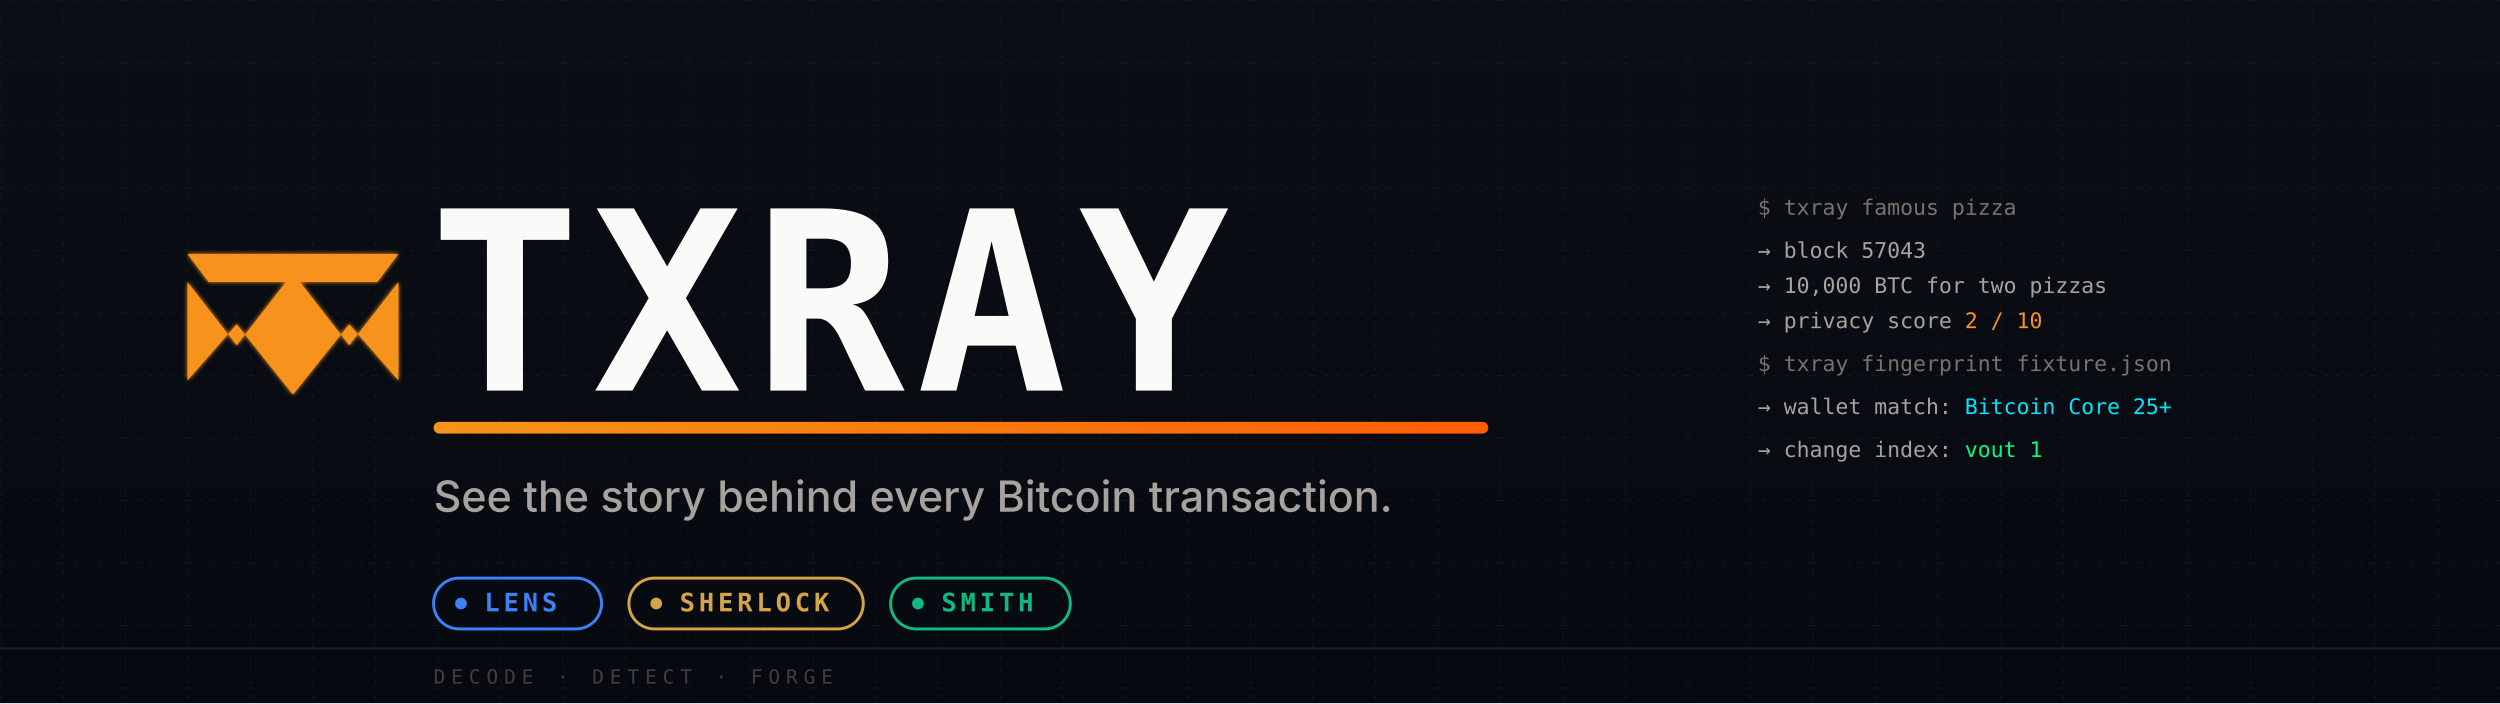
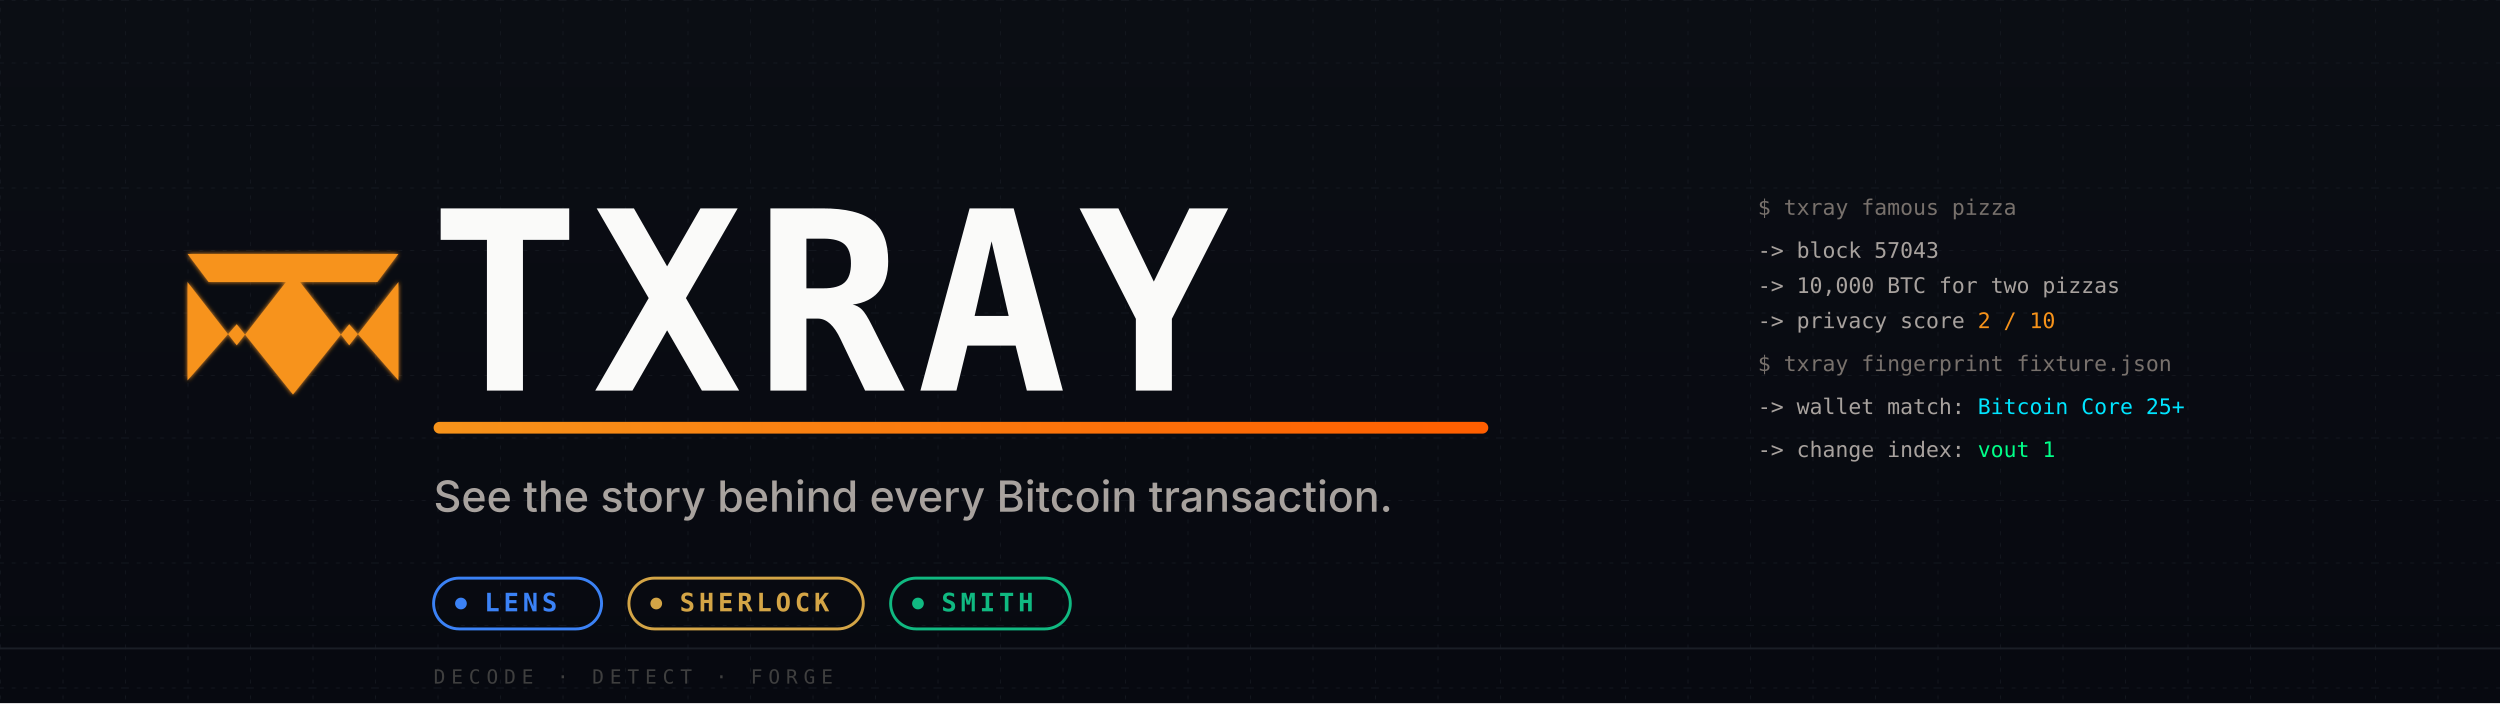
<svg xmlns="http://www.w3.org/2000/svg" viewBox="0 0 1280 360" width="1280" height="360" role="img" aria-label="txray - see the story behind every Bitcoin transaction">
  <defs>
    <pattern id="grid" width="32" height="32" patternUnits="userSpaceOnUse">
      <path d="M 32 0 L 0 0 0 32" fill="none" stroke="#1A1E26" stroke-width="1" stroke-dasharray="2 4" />
    </pattern>
    <linearGradient id="bg" x1="0" y1="0" x2="0" y2="1">
      <stop offset="0%" stop-color="#0B0E14" />
      <stop offset="100%" stop-color="#070910" />
    </linearGradient>
    <linearGradient id="accent" x1="0" y1="0" x2="1" y2="0">
      <stop offset="0%" stop-color="#F7931A" />
      <stop offset="100%" stop-color="#FF5E00" />
    </linearGradient>
    <filter id="glow" x="-50%" y="-50%" width="200%" height="200%">
      <feGaussianBlur stdDeviation="6" result="b" />
      <feMerge>
        <feMergeNode in="b" />
        <feMergeNode in="SourceGraphic" />
      </feMerge>
    </filter>
  </defs>
  <rect width="1280" height="360" fill="url(#bg)" />
  <rect width="1280" height="360" fill="url(#grid)" opacity="0.6" />
  <g transform="translate(96 130) scale(0.18)" fill="#F7931A" filter="url(#glow)">
    <path d="M 0 0 L 600 0 L 540 80 L 320 80 L 460 260 L 600 80 L 600 360 L 460 200 L 300 400 L 140 200 L 0 360 L 0 80 L 140 260 L 280 80 L 60 80 Z" />
  </g>
  <text x="220" y="200" font-family="'JetBrains Mono','Fira Mono',ui-monospace,monospace" font-weight="800" font-size="128" letter-spacing="6" fill="#FAFAF9">TXRAY</text>
  <rect x="222" y="216" width="540" height="6" fill="url(#accent)" rx="3" />
  <text x="222" y="262" font-family="'Inter','Helvetica Neue',Arial,sans-serif" font-weight="500" font-size="22" fill="#A8A29E">
    See the story behind every Bitcoin transaction.
  </text>
  <g font-family="'JetBrains Mono','Fira Mono',ui-monospace,monospace" font-weight="700" font-size="13" letter-spacing="2">
    <g transform="translate(222 296)">
      <rect width="86" height="26" rx="13" fill="none" stroke="#3B82F6" stroke-width="1.5" />
      <circle cx="14" cy="13" r="3" fill="#3B82F6" />
      <text x="26" y="17" fill="#3B82F6">LENS</text>
    </g>
    <g transform="translate(322 296)">
      <rect width="120" height="26" rx="13" fill="none" stroke="#D4A546" stroke-width="1.5" />
      <circle cx="14" cy="13" r="3" fill="#D4A546" />
      <text x="26" y="17" fill="#D4A546">SHERLOCK</text>
    </g>
    <g transform="translate(456 296)">
      <rect width="92" height="26" rx="13" fill="none" stroke="#10B981" stroke-width="1.5" />
      <circle cx="14" cy="13" r="3" fill="#10B981" />
      <text x="26" y="17" fill="#10B981">SMITH</text>
    </g>
  </g>
  <g transform="translate(900 110)" font-family="'JetBrains Mono','Fira Mono',ui-monospace,monospace" font-size="11" fill="#78716C">
    <text x="0" y="0">$ txray famous pizza</text>
-     <text x="0" y="22" fill="#A8A29E">→ block 57043</text>
-     <text x="0" y="40" fill="#A8A29E">→ 10,000 BTC for two pizzas</text>
-     <text x="0" y="58" fill="#A8A29E">→ privacy score <tspan fill="#F7931A">2 / 10</tspan>
+     <text x="0" y="22" fill="#A8A29E">-&gt; block 57043</text>
+     <text x="0" y="40" fill="#A8A29E">-&gt; 10,000 BTC for two pizzas</text>
+     <text x="0" y="58" fill="#A8A29E">-&gt; privacy score <tspan fill="#F7931A">2 / 10</tspan>
    </text>
    <text x="0" y="80">$ txray fingerprint fixture.json</text>
-     <text x="0" y="102" fill="#A8A29E">→ wallet match: <tspan fill="#00E5FF">Bitcoin Core 25+</tspan>
+     <text x="0" y="102" fill="#A8A29E">-&gt; wallet match: <tspan fill="#00E5FF">Bitcoin Core 25+</tspan>
    </text>
-     <text x="0" y="124" fill="#A8A29E">→ change index: <tspan fill="#00FF88">vout 1</tspan>
+     <text x="0" y="124" fill="#A8A29E">-&gt; change index: <tspan fill="#00FF88">vout 1</tspan>
    </text>
  </g>
  <line x1="0" y1="332" x2="1280" y2="332" stroke="#1A1E26" stroke-width="1" />
  <text x="222" y="350" font-family="'JetBrains Mono','Fira Mono',ui-monospace,monospace" font-size="10" fill="#3F3F3F" letter-spacing="3">
    DECODE  ·  DETECT  ·  FORGE
  </text>
</svg>
